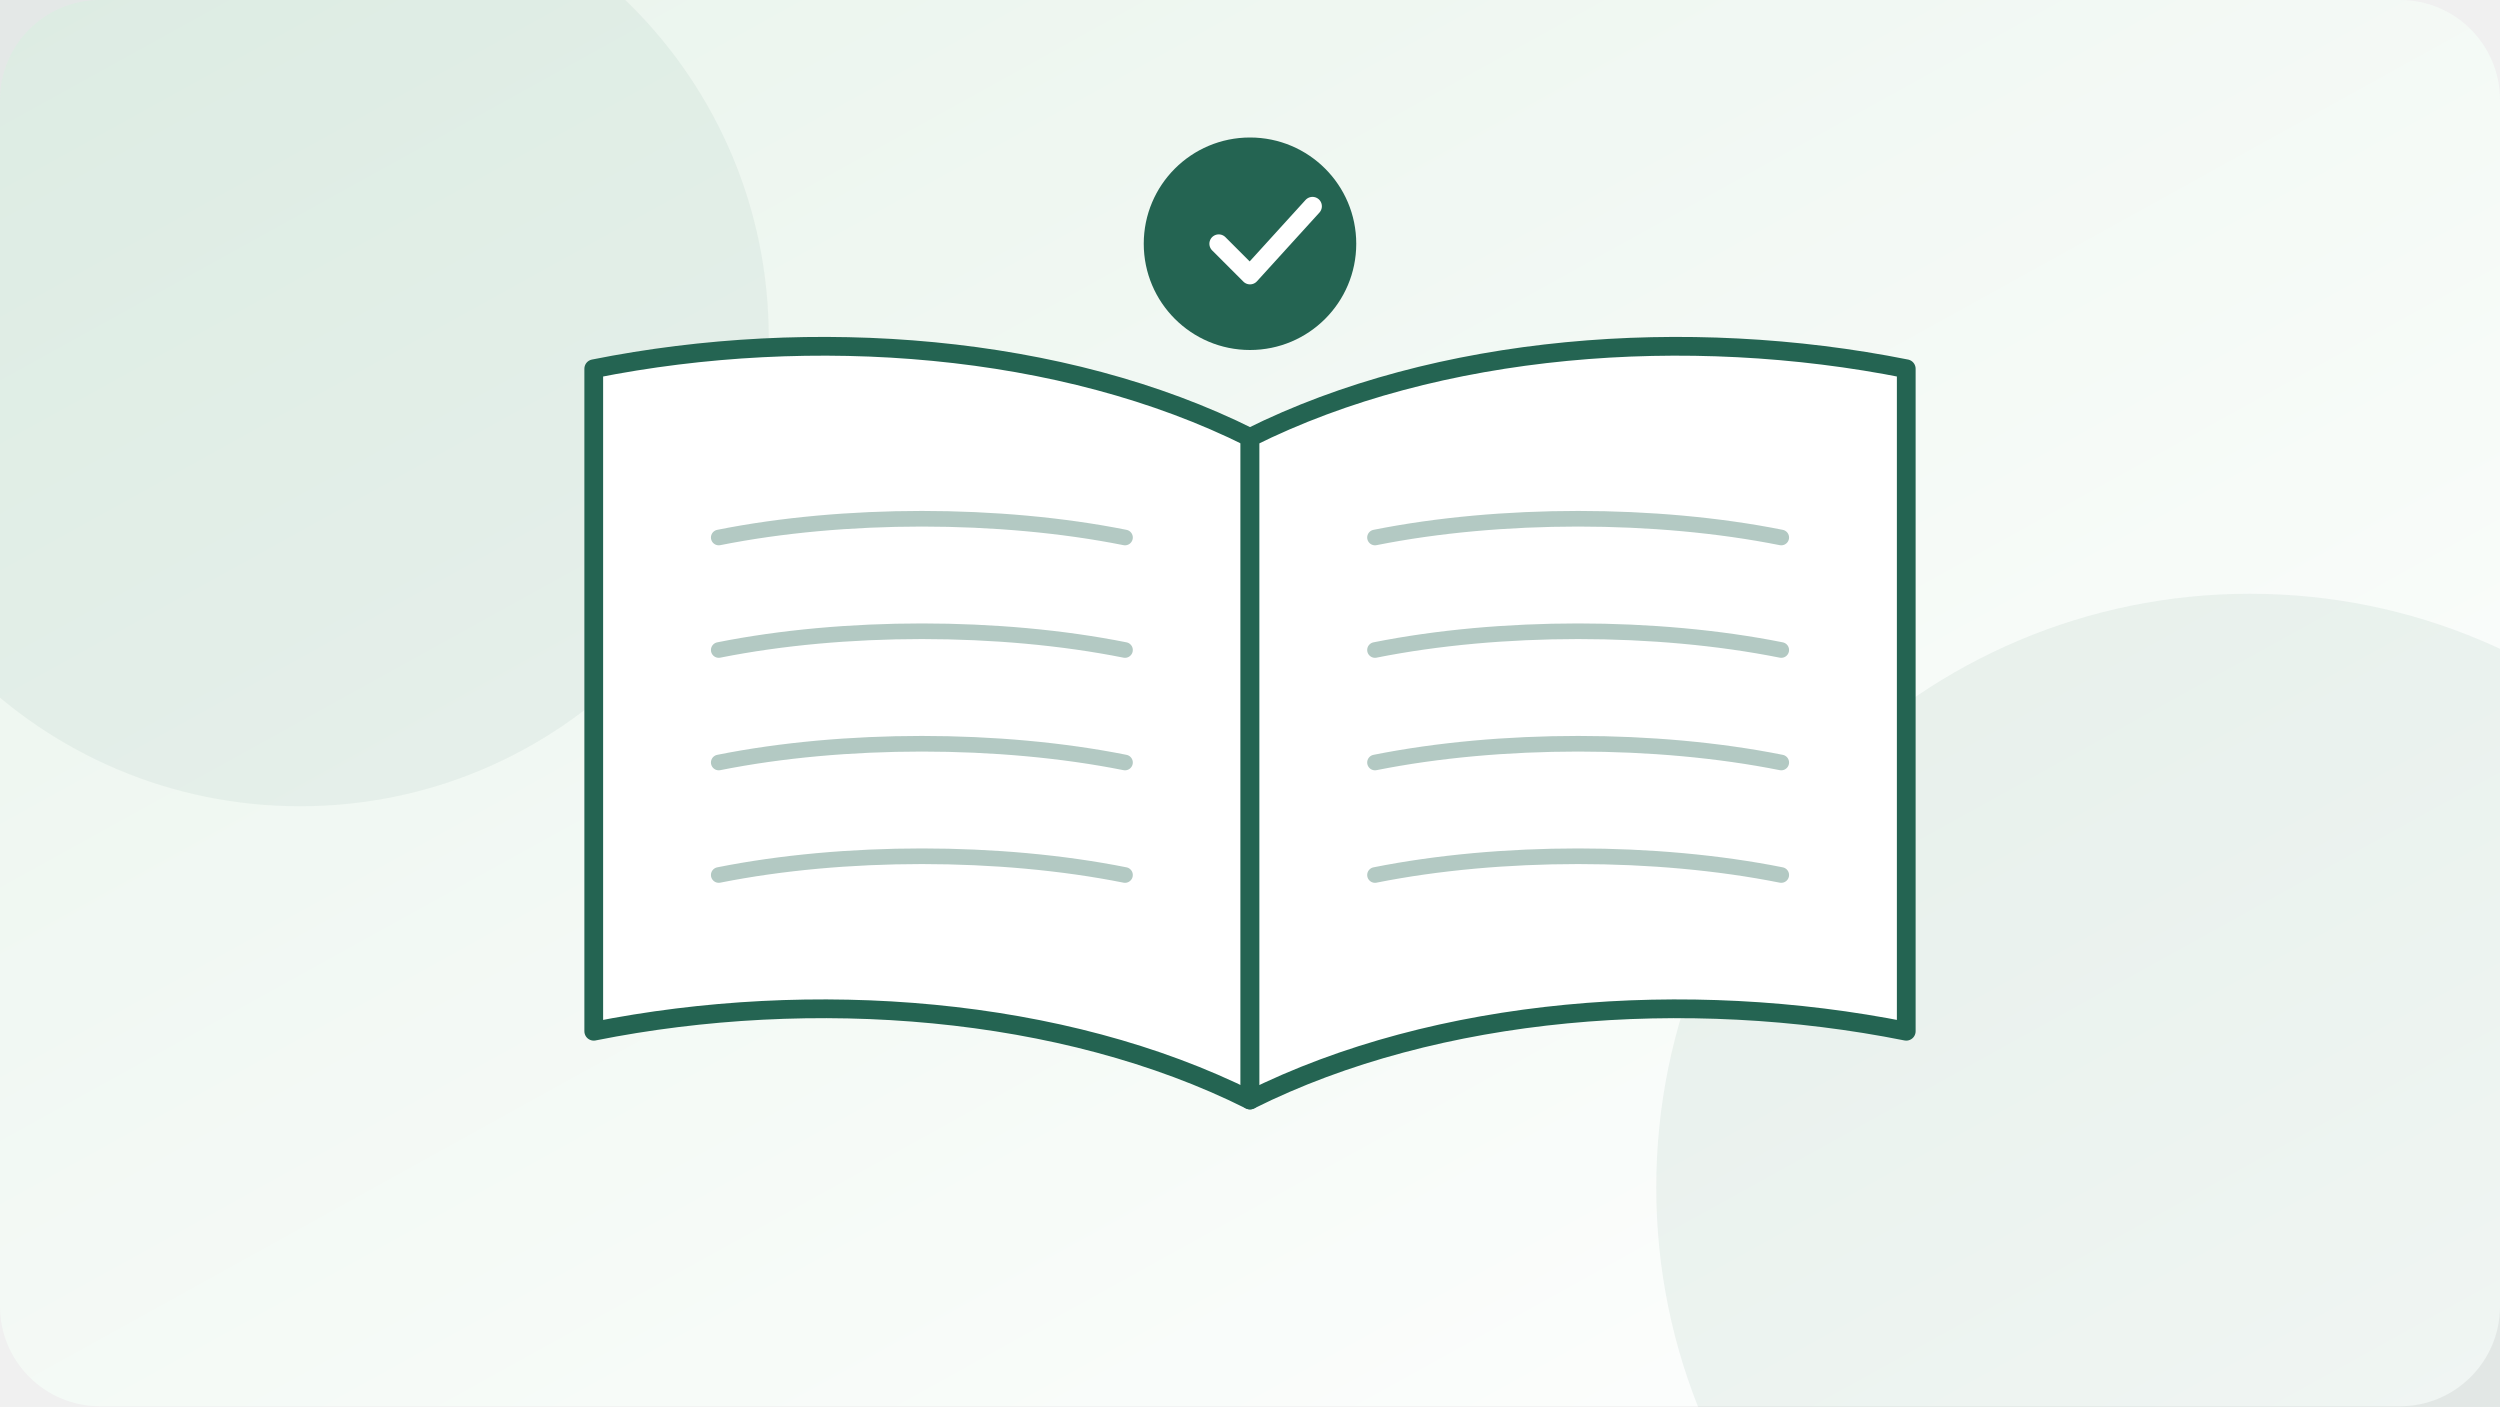
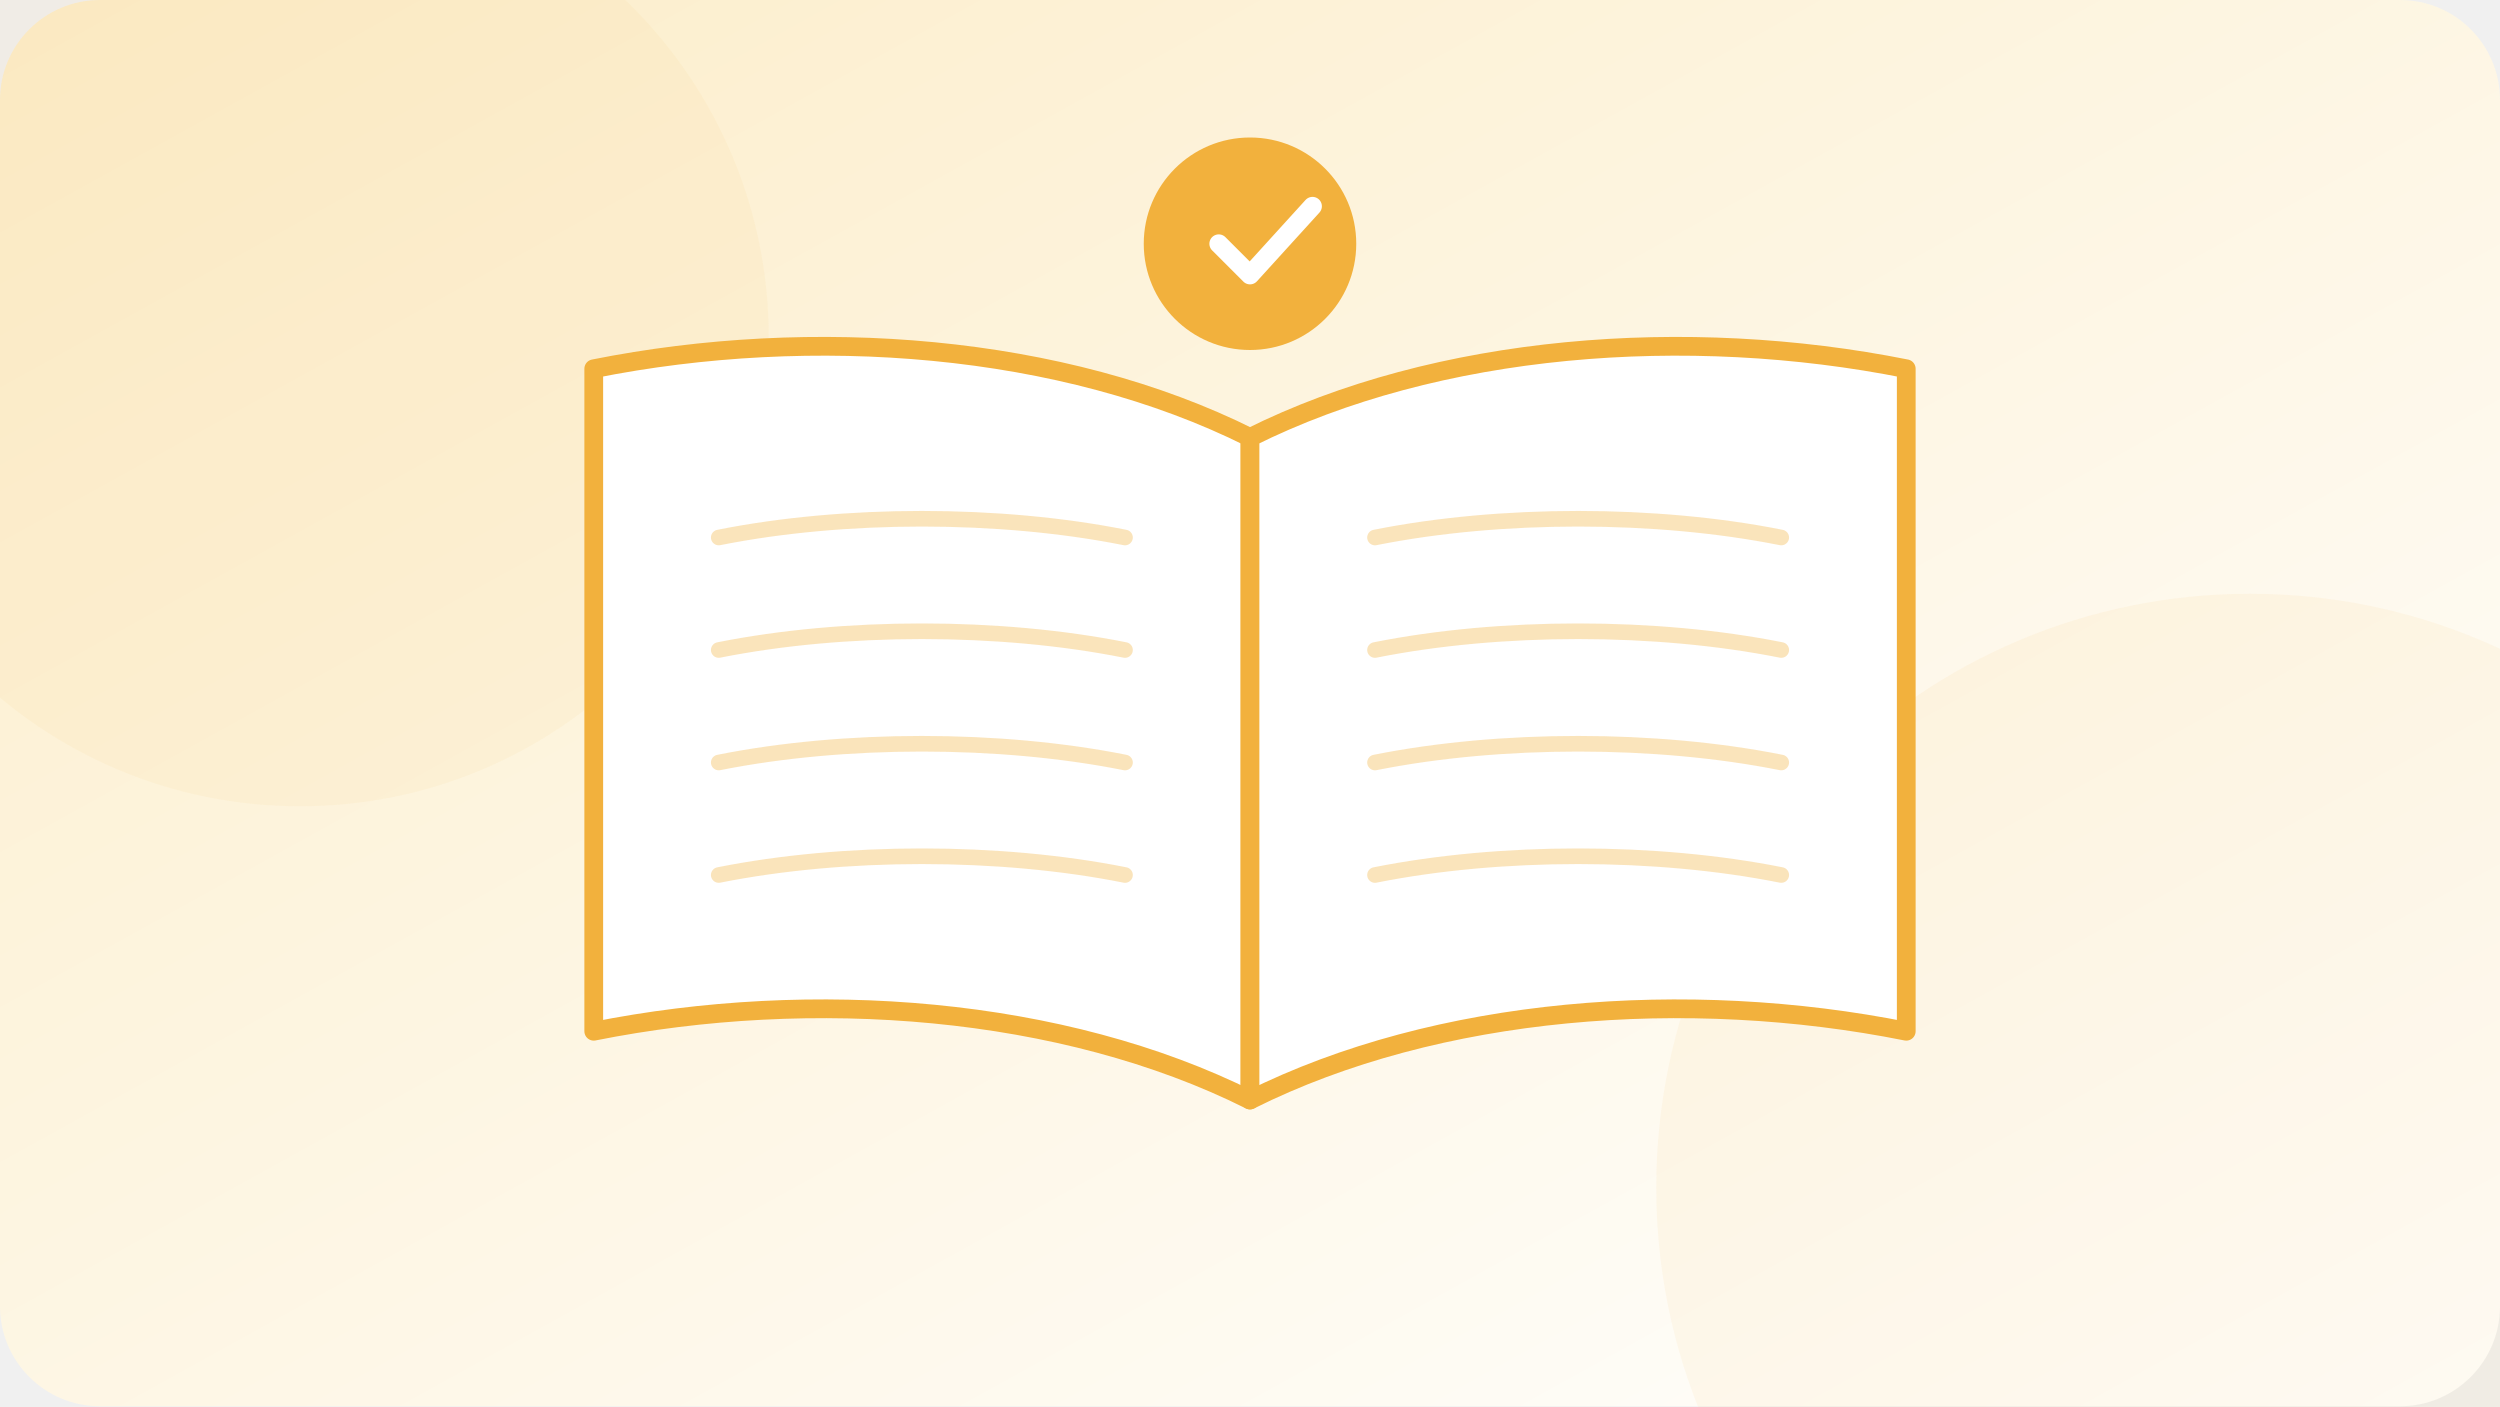
<svg xmlns="http://www.w3.org/2000/svg" width="800" height="450" viewBox="0 0 800 450">
  <defs>
    <linearGradient id="bg" x1="0" y1="0" x2="1" y2="1">
-       <stop offset="0" stop-color="#e9f4ec" />
+       <stop offset="0" stop-color="#fcedc9" />
      <stop offset="1" stop-color="#ffffff" />
    </linearGradient>
  </defs>
  <rect width="800" height="450" rx="32" fill="url(#bg)" />
-   <circle cx="96.0" cy="108.0" r="150" fill="#246452" opacity=".06" />
-   <circle cx="720.0" cy="380.0" r="190" fill="#246452" opacity=".07" />
-   <path d="M400 140 C340 110 260 104 190 118 V330 C260 316 340 322 400 352Z" fill="#ffffff" stroke="#246452" stroke-width="6" stroke-linejoin="round" />
-   <path d="M400 140 C460 110 540 104 610 118 V330 C540 316 460 322 400 352Z" fill="#ffffff" stroke="#246452" stroke-width="6" stroke-linejoin="round" />
-   <path d="M230 172 C270 164 320 164 360 172" fill="none" stroke="#246452" stroke-width="5" stroke-linecap="round" opacity=".35" />
-   <path d="M230 208 C270 200 320 200 360 208" fill="none" stroke="#246452" stroke-width="5" stroke-linecap="round" opacity=".35" />
-   <path d="M230 244 C270 236 320 236 360 244" fill="none" stroke="#246452" stroke-width="5" stroke-linecap="round" opacity=".35" />
-   <path d="M230 280 C270 272 320 272 360 280" fill="none" stroke="#246452" stroke-width="5" stroke-linecap="round" opacity=".35" />
-   <path d="M440 172 C480 164 530 164 570 172" fill="none" stroke="#246452" stroke-width="5" stroke-linecap="round" opacity=".35" />
-   <path d="M440 208 C480 200 530 200 570 208" fill="none" stroke="#246452" stroke-width="5" stroke-linecap="round" opacity=".35" />
-   <path d="M440 244 C480 236 530 236 570 244" fill="none" stroke="#246452" stroke-width="5" stroke-linecap="round" opacity=".35" />
-   <path d="M440 280 C480 272 530 272 570 280" fill="none" stroke="#246452" stroke-width="5" stroke-linecap="round" opacity=".35" />
-   <circle cx="400" cy="78" r="34" fill="#246452" />
+   <circle cx="96.0" cy="108.0" r="150" fill="#f2b13d" opacity=".06" />
+   <circle cx="720.0" cy="380.0" r="190" fill="#f2b13d" opacity=".07" />
+   <path d="M400 140 C340 110 260 104 190 118 V330 C260 316 340 322 400 352Z" fill="#ffffff" stroke="#f2b13d" stroke-width="6" stroke-linejoin="round" />
+   <path d="M400 140 C460 110 540 104 610 118 V330 C540 316 460 322 400 352Z" fill="#ffffff" stroke="#f2b13d" stroke-width="6" stroke-linejoin="round" />
+   <path d="M230 172 C270 164 320 164 360 172" fill="none" stroke="#f2b13d" stroke-width="5" stroke-linecap="round" opacity=".35" />
+   <path d="M230 208 C270 200 320 200 360 208" fill="none" stroke="#f2b13d" stroke-width="5" stroke-linecap="round" opacity=".35" />
+   <path d="M230 244 C270 236 320 236 360 244" fill="none" stroke="#f2b13d" stroke-width="5" stroke-linecap="round" opacity=".35" />
+   <path d="M230 280 C270 272 320 272 360 280" fill="none" stroke="#f2b13d" stroke-width="5" stroke-linecap="round" opacity=".35" />
+   <path d="M440 172 C480 164 530 164 570 172" fill="none" stroke="#f2b13d" stroke-width="5" stroke-linecap="round" opacity=".35" />
+   <path d="M440 208 C480 200 530 200 570 208" fill="none" stroke="#f2b13d" stroke-width="5" stroke-linecap="round" opacity=".35" />
+   <path d="M440 244 C480 236 530 236 570 244" fill="none" stroke="#f2b13d" stroke-width="5" stroke-linecap="round" opacity=".35" />
+   <path d="M440 280 C480 272 530 272 570 280" fill="none" stroke="#f2b13d" stroke-width="5" stroke-linecap="round" opacity=".35" />
+   <circle cx="400" cy="78" r="34" fill="#f2b13d" />
  <path d="M390.0 78.0l10.0 10.0 20.0 -22.0" fill="none" stroke="#fff" stroke-width="6" stroke-linecap="round" stroke-linejoin="round" />
</svg>
